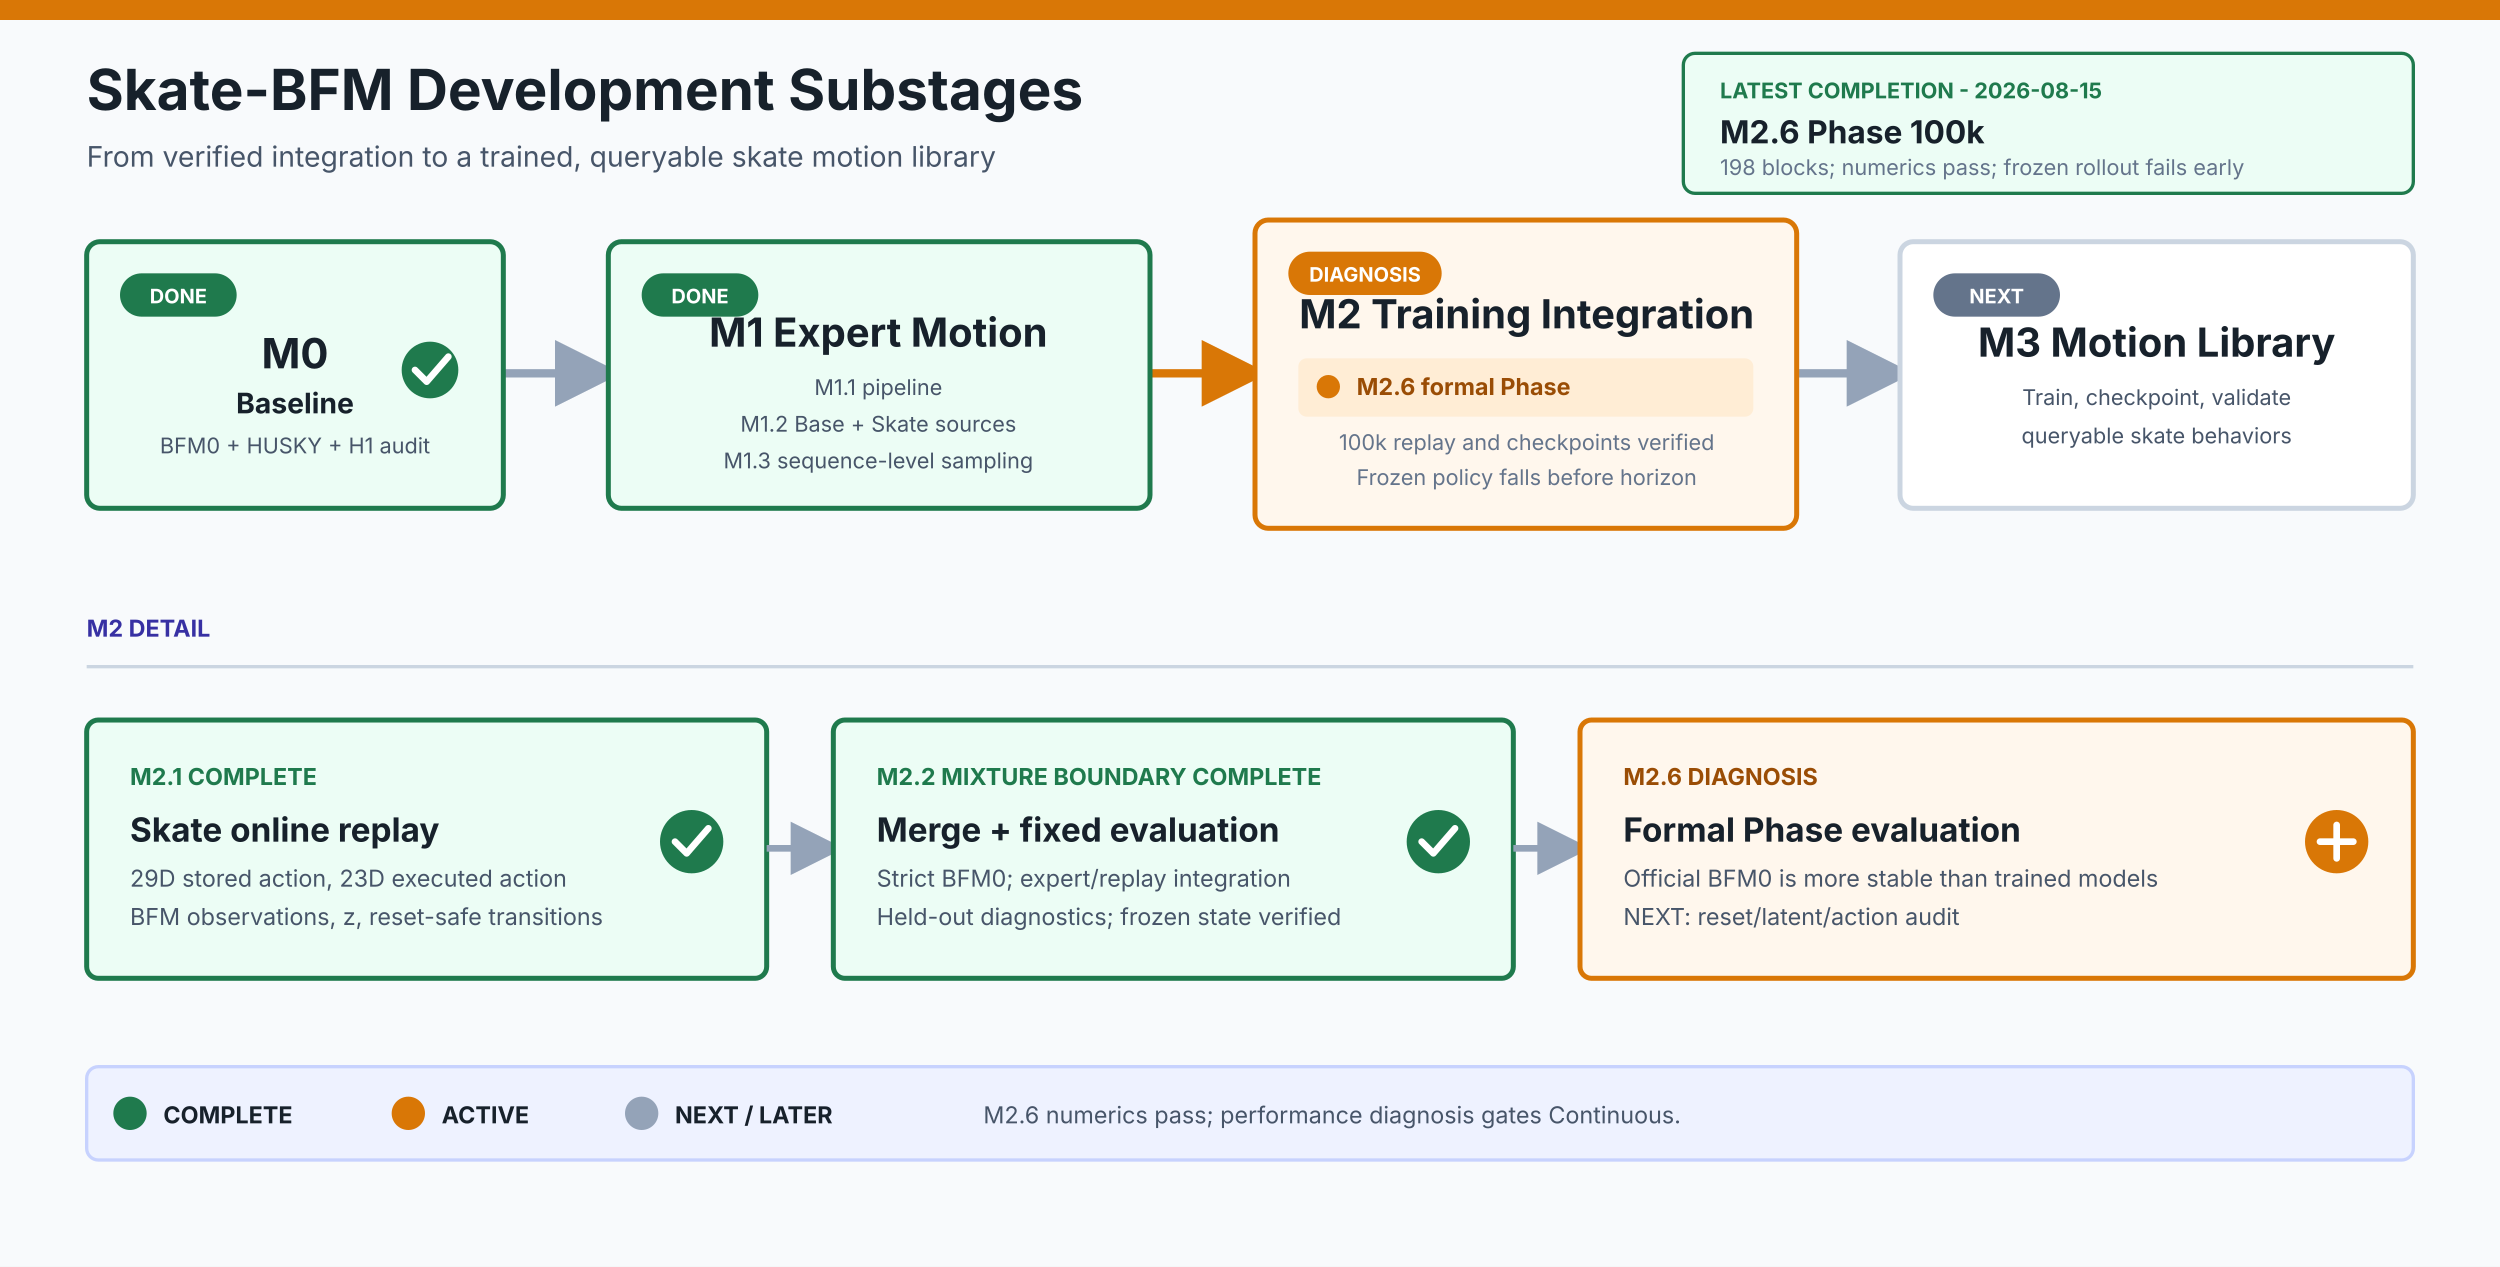
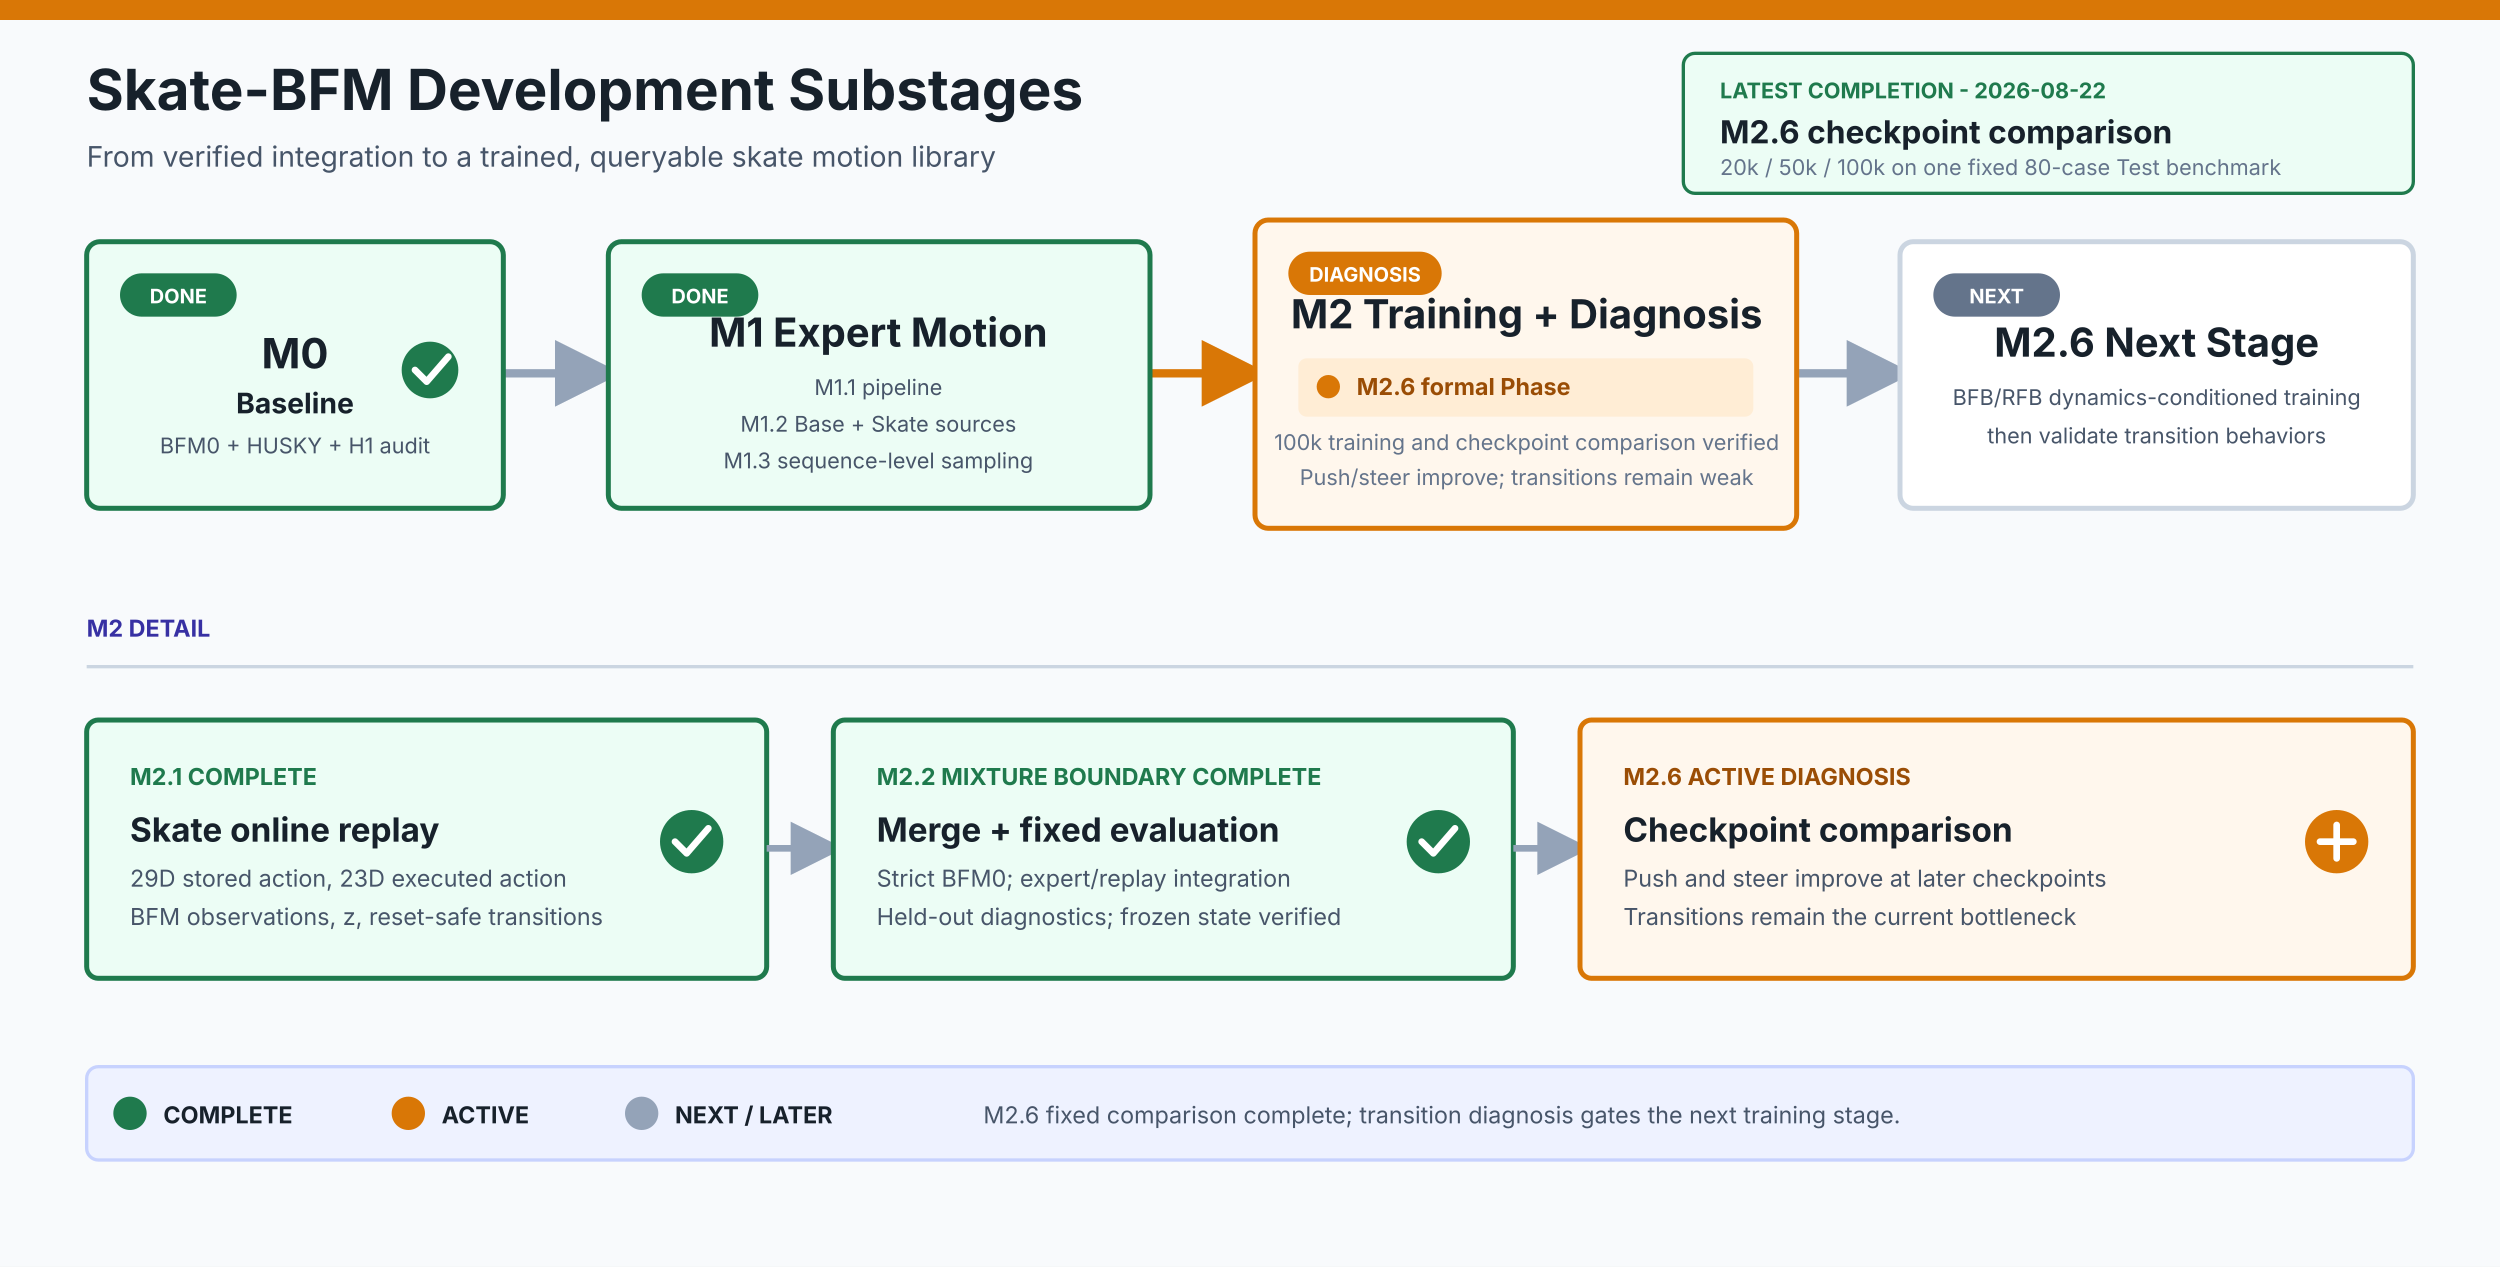
<svg xmlns="http://www.w3.org/2000/svg" width="1500" height="760" viewBox="0 0 1500 760" role="img" aria-labelledby="title desc">
  <defs>
    <marker id="arrow" viewBox="0 0 10 10" refX="8" refY="5" markerWidth="8" markerHeight="8" orient="auto">
      <path d="M 0 0 L 10 5 L 0 10 z" fill="#94a3b8" />
    </marker>
    <marker id="arrow-active" viewBox="0 0 10 10" refX="8" refY="5" markerWidth="8" markerHeight="8" orient="auto">
      <path d="M 0 0 L 10 5 L 0 10 z" fill="#d97706" />
    </marker>
  </defs>
  <rect width="1500" height="760" fill="#f8fafc" />
  <rect width="1500" height="12" fill="#d97706" />
  <text x="52" y="66" fill="#17212b" font-family="Inter, Arial, sans-serif" font-size="34" font-weight="700">Skate-BFM Development Substages</text>
  <text x="52" y="100" fill="#475569" font-family="Inter, Arial, sans-serif" font-size="17">From verified integration to a trained, queryable skate motion library</text>
  <rect x="1010" y="32" width="438" height="84" rx="7" fill="#ecfdf5" stroke="#1f7a4d" stroke-width="2" />
-   <text x="1032" y="59" fill="#1f7a4d" font-family="Inter, Arial, sans-serif" font-size="13" font-weight="700">LATEST COMPLETION - 2026-08-15</text>
-   <text x="1032" y="86" fill="#17212b" font-family="Inter, Arial, sans-serif" font-size="19" font-weight="700">M2.6 Phase 100k</text>
-   <text x="1032" y="105" fill="#64748b" font-family="Inter, Arial, sans-serif" font-size="13">198 blocks; numerics pass; frozen rollout fails early</text>
+   <text x="1032" y="59" fill="#1f7a4d" font-family="Inter, Arial, sans-serif" font-size="13" font-weight="700">LATEST COMPLETION - 2026-08-22</text>
+   <text x="1032" y="86" fill="#17212b" font-family="Inter, Arial, sans-serif" font-size="19" font-weight="700">M2.6 checkpoint comparison</text>
+   <text x="1032" y="105" fill="#64748b" font-family="Inter, Arial, sans-serif" font-size="13">20k / 50k / 100k on one fixed 80-case Test benchmark</text>
  <line x1="302" y1="224" x2="365" y2="224" stroke="#94a3b8" stroke-width="5" marker-end="url(#arrow)" />
  <line x1="690" y1="224" x2="753" y2="224" stroke="#d97706" stroke-width="5" marker-end="url(#arrow-active)" />
  <line x1="1078" y1="224" x2="1140" y2="224" stroke="#94a3b8" stroke-width="5" marker-end="url(#arrow)" />
  <g font-family="Inter, Arial, sans-serif">
    <rect x="52" y="145" width="250" height="160" rx="8" fill="#ecfdf5" stroke="#1f7a4d" stroke-width="3" />
    <rect x="72" y="164" width="70" height="26" rx="13" fill="#1f7a4d" />
    <text x="107" y="182" fill="#ffffff" font-size="12" font-weight="700" text-anchor="middle">DONE</text>
    <text x="177" y="221" fill="#17212b" font-size="25" font-weight="700" text-anchor="middle">M0</text>
    <text x="177" y="248" fill="#17212b" font-size="17" font-weight="700" text-anchor="middle">Baseline</text>
    <text x="177" y="272" fill="#475569" font-size="13" text-anchor="middle">BFM0 + HUSKY + H1 audit</text>
    <circle cx="258" cy="222" r="17" fill="#1f7a4d" />
    <path d="M249 222 L256 229 L269 214" fill="none" stroke="#ffffff" stroke-width="4" stroke-linecap="round" stroke-linejoin="round" />
    <rect x="365" y="145" width="325" height="160" rx="8" fill="#ecfdf5" stroke="#1f7a4d" stroke-width="3" />
    <rect x="385" y="164" width="70" height="26" rx="13" fill="#1f7a4d" />
    <text x="420" y="182" fill="#ffffff" font-size="12" font-weight="700" text-anchor="middle">DONE</text>
    <text x="527" y="208" fill="#17212b" font-size="24" font-weight="700" text-anchor="middle">M1 Expert Motion</text>
    <text x="527" y="237" fill="#475569" font-size="13" text-anchor="middle">M1.1 pipeline</text>
    <text x="527" y="259" fill="#475569" font-size="13" text-anchor="middle">M1.2 Base + Skate sources</text>
    <text x="527" y="281" fill="#475569" font-size="13" text-anchor="middle">M1.3 sequence-level sampling</text>
    <rect x="753" y="132" width="325" height="185" rx="8" fill="#fff7ed" stroke="#d97706" stroke-width="3" />
    <rect x="773" y="151" width="92" height="26" rx="13" fill="#d97706" />
    <text x="819" y="169" fill="#ffffff" font-size="12" font-weight="700" text-anchor="middle">DIAGNOSIS</text>
-     <text x="916" y="197" fill="#17212b" font-size="24" font-weight="700" text-anchor="middle">M2 Training Integration</text>
+     <text x="916" y="197" fill="#17212b" font-size="24" font-weight="700" text-anchor="middle">M2 Training + Diagnosis</text>
    <rect x="779" y="215" width="273" height="35" rx="5" fill="#ffedd5" />
    <circle cx="797" cy="232" r="7" fill="#d97706" />
    <text x="814" y="237" fill="#9a4d05" font-size="14" font-weight="700">M2.6 formal Phase</text>
-     <text x="916" y="270" fill="#64748b" font-size="13" text-anchor="middle">100k replay and checkpoints verified</text>
-     <text x="916" y="291" fill="#64748b" font-size="13" text-anchor="middle">Frozen policy falls before horizon</text>
+     <text x="916" y="270" fill="#64748b" font-size="13" text-anchor="middle">100k training and checkpoint comparison verified</text>
+     <text x="916" y="291" fill="#64748b" font-size="13" text-anchor="middle">Push/steer improve; transitions remain weak</text>
    <rect x="1140" y="145" width="308" height="160" rx="8" fill="#ffffff" stroke="#cbd5e1" stroke-width="3" />
    <rect x="1160" y="164" width="76" height="26" rx="13" fill="#64748b" />
    <text x="1198" y="182" fill="#ffffff" font-size="12" font-weight="700" text-anchor="middle">NEXT</text>
-     <text x="1294" y="214" fill="#17212b" font-size="24" font-weight="700" text-anchor="middle">M3 Motion Library</text>
-     <text x="1294" y="243" fill="#475569" font-size="13" text-anchor="middle">Train, checkpoint, validate</text>
-     <text x="1294" y="266" fill="#475569" font-size="13" text-anchor="middle">queryable skate behaviors</text>
+     <text x="1294" y="214" fill="#17212b" font-size="24" font-weight="700" text-anchor="middle">M2.6 Next Stage</text>
+     <text x="1294" y="243" fill="#475569" font-size="13" text-anchor="middle">BFB/RFB dynamics-conditioned training</text>
+     <text x="1294" y="266" fill="#475569" font-size="13" text-anchor="middle">then validate transition behaviors</text>
    <text x="52" y="382" fill="#3730a3" font-size="14" font-weight="700">M2 DETAIL</text>
    <line x1="52" y1="400" x2="1448" y2="400" stroke="#cbd5e1" stroke-width="2" />
    <rect x="52" y="432" width="408" height="155" rx="7" fill="#ecfdf5" stroke="#1f7a4d" stroke-width="3" />
    <text x="78" y="471" fill="#1f7a4d" font-size="14" font-weight="700">M2.1  COMPLETE</text>
    <text x="78" y="505" fill="#17212b" font-size="20" font-weight="700">Skate online replay</text>
    <text x="78" y="532" fill="#475569" font-size="14">29D stored action, 23D executed action</text>
    <text x="78" y="555" fill="#475569" font-size="14">BFM observations, z, reset-safe transitions</text>
    <circle cx="415" cy="505" r="19" fill="#1f7a4d" />
    <path d="M405 505 L412 512 L425 497" fill="none" stroke="#ffffff" stroke-width="4" stroke-linecap="round" stroke-linejoin="round" />
    <line x1="460" y1="509" x2="500" y2="509" stroke="#94a3b8" stroke-width="4" marker-end="url(#arrow)" />
    <rect x="500" y="432" width="408" height="155" rx="7" fill="#ecfdf5" stroke="#1f7a4d" stroke-width="3" />
    <text x="526" y="471" fill="#1f7a4d" font-size="14" font-weight="700">M2.2  MIXTURE BOUNDARY COMPLETE</text>
    <text x="526" y="505" fill="#17212b" font-size="20" font-weight="700">Merge + fixed evaluation</text>
    <text x="526" y="532" fill="#475569" font-size="14">Strict BFM0; expert/replay integration</text>
    <text x="526" y="555" fill="#475569" font-size="14">Held-out diagnostics; frozen state verified</text>
    <circle cx="863" cy="505" r="19" fill="#1f7a4d" />
    <path d="M853 505 L860 512 L873 497" fill="none" stroke="#ffffff" stroke-width="4" stroke-linecap="round" stroke-linejoin="round" />
    <line x1="908" y1="509" x2="948" y2="509" stroke="#94a3b8" stroke-width="4" marker-end="url(#arrow)" />
    <rect x="948" y="432" width="500" height="155" rx="7" fill="#fff7ed" stroke="#d97706" stroke-width="3" />
-     <text x="974" y="471" fill="#9a4d05" font-size="14" font-weight="700">M2.6  DIAGNOSIS</text>
-     <text x="974" y="505" fill="#17212b" font-size="20" font-weight="700">Formal Phase evaluation</text>
-     <text x="974" y="532" fill="#475569" font-size="14">Official BFM0 is more stable than trained models</text>
-     <text x="974" y="555" fill="#475569" font-size="14">NEXT: reset/latent/action audit</text>
+     <text x="974" y="471" fill="#9a4d05" font-size="14" font-weight="700">M2.6  ACTIVE DIAGNOSIS</text>
+     <text x="974" y="505" fill="#17212b" font-size="20" font-weight="700">Checkpoint comparison</text>
+     <text x="974" y="532" fill="#475569" font-size="14">Push and steer improve at later checkpoints</text>
+     <text x="974" y="555" fill="#475569" font-size="14">Transitions remain the current bottleneck</text>
    <circle cx="1402" cy="505" r="19" fill="#d97706" />
    <path d="M1392 505 L1412 505 M1402 495 L1402 515" fill="none" stroke="#ffffff" stroke-width="4" stroke-linecap="round" />
    <rect x="52" y="640" width="1396" height="56" rx="7" fill="#eef2ff" stroke="#c7d2fe" stroke-width="2" />
    <circle cx="78" cy="668" r="10" fill="#1f7a4d" />
    <text x="98" y="674" fill="#17212b" font-size="14" font-weight="700">COMPLETE</text>
    <circle cx="245" cy="668" r="10" fill="#d97706" />
    <text x="265" y="674" fill="#17212b" font-size="14" font-weight="700">ACTIVE</text>
    <circle cx="385" cy="668" r="10" fill="#94a3b8" />
    <text x="405" y="674" fill="#17212b" font-size="14" font-weight="700">NEXT / LATER</text>
-     <text x="590" y="674" fill="#475569" font-size="14">M2.6 numerics pass; performance diagnosis gates Continuous.</text>
+     <text x="590" y="674" fill="#475569" font-size="14">M2.6 fixed comparison complete; transition diagnosis gates the next training stage.</text>
  </g>
</svg>
